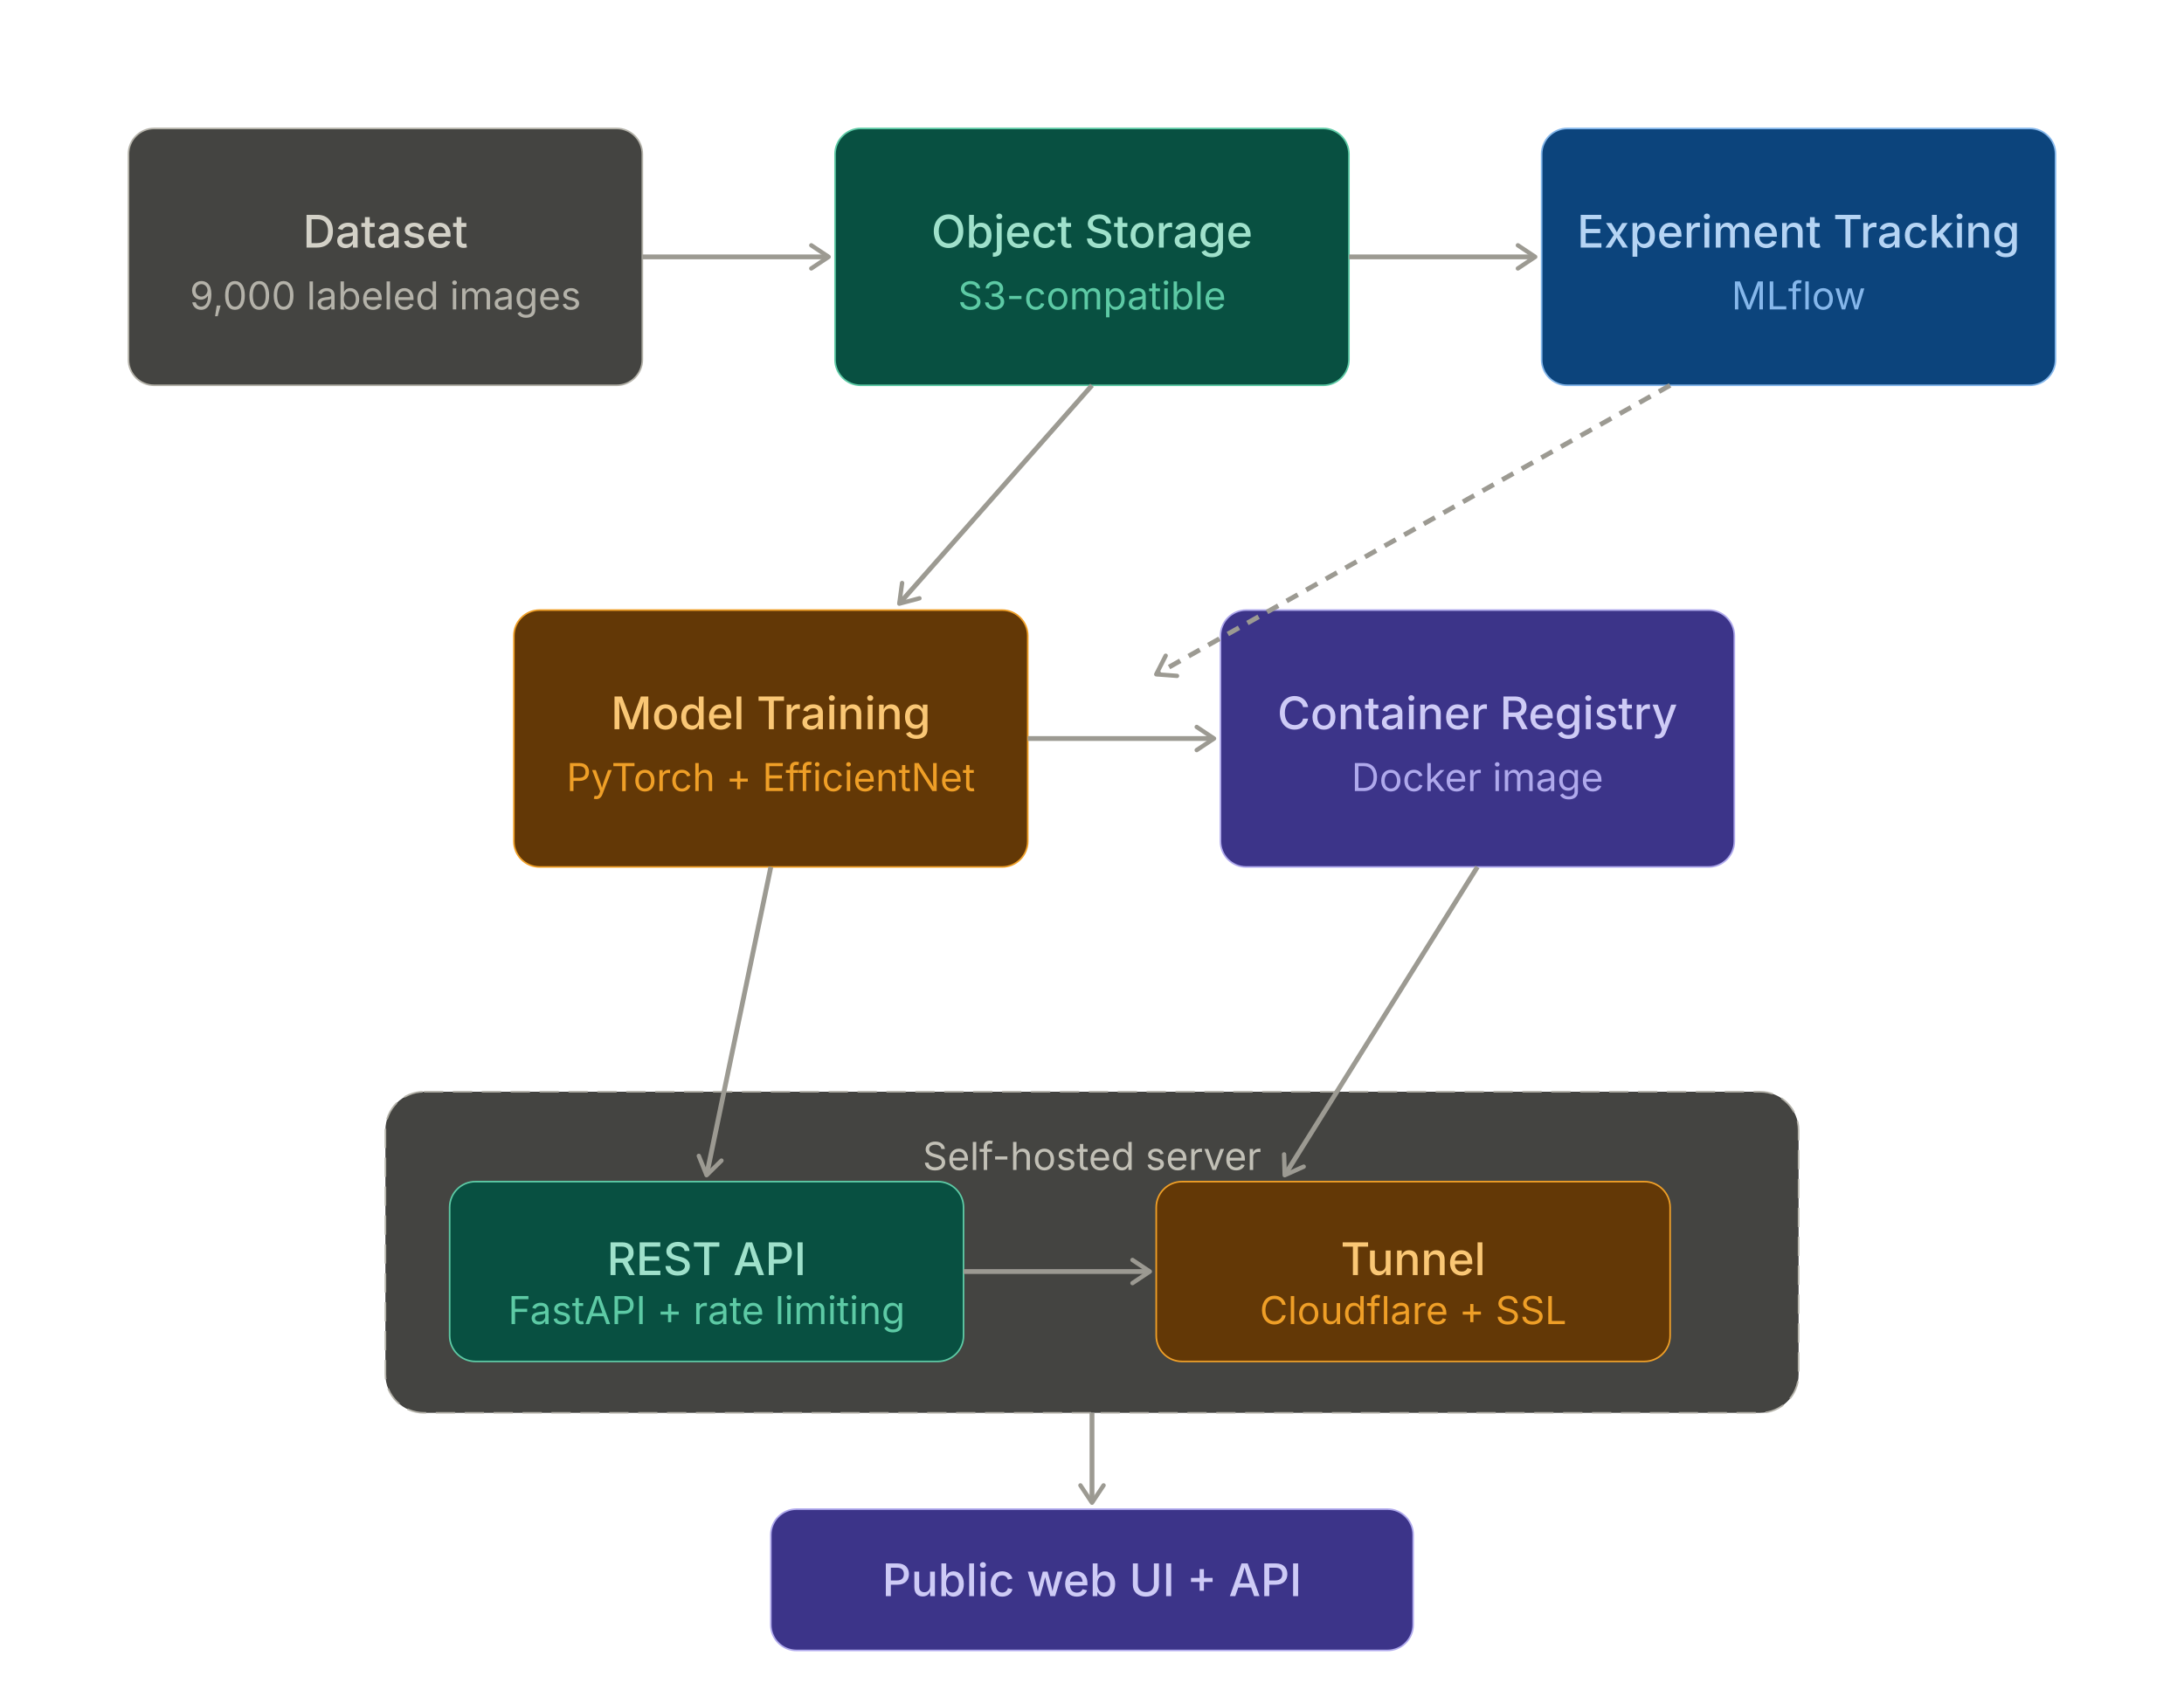
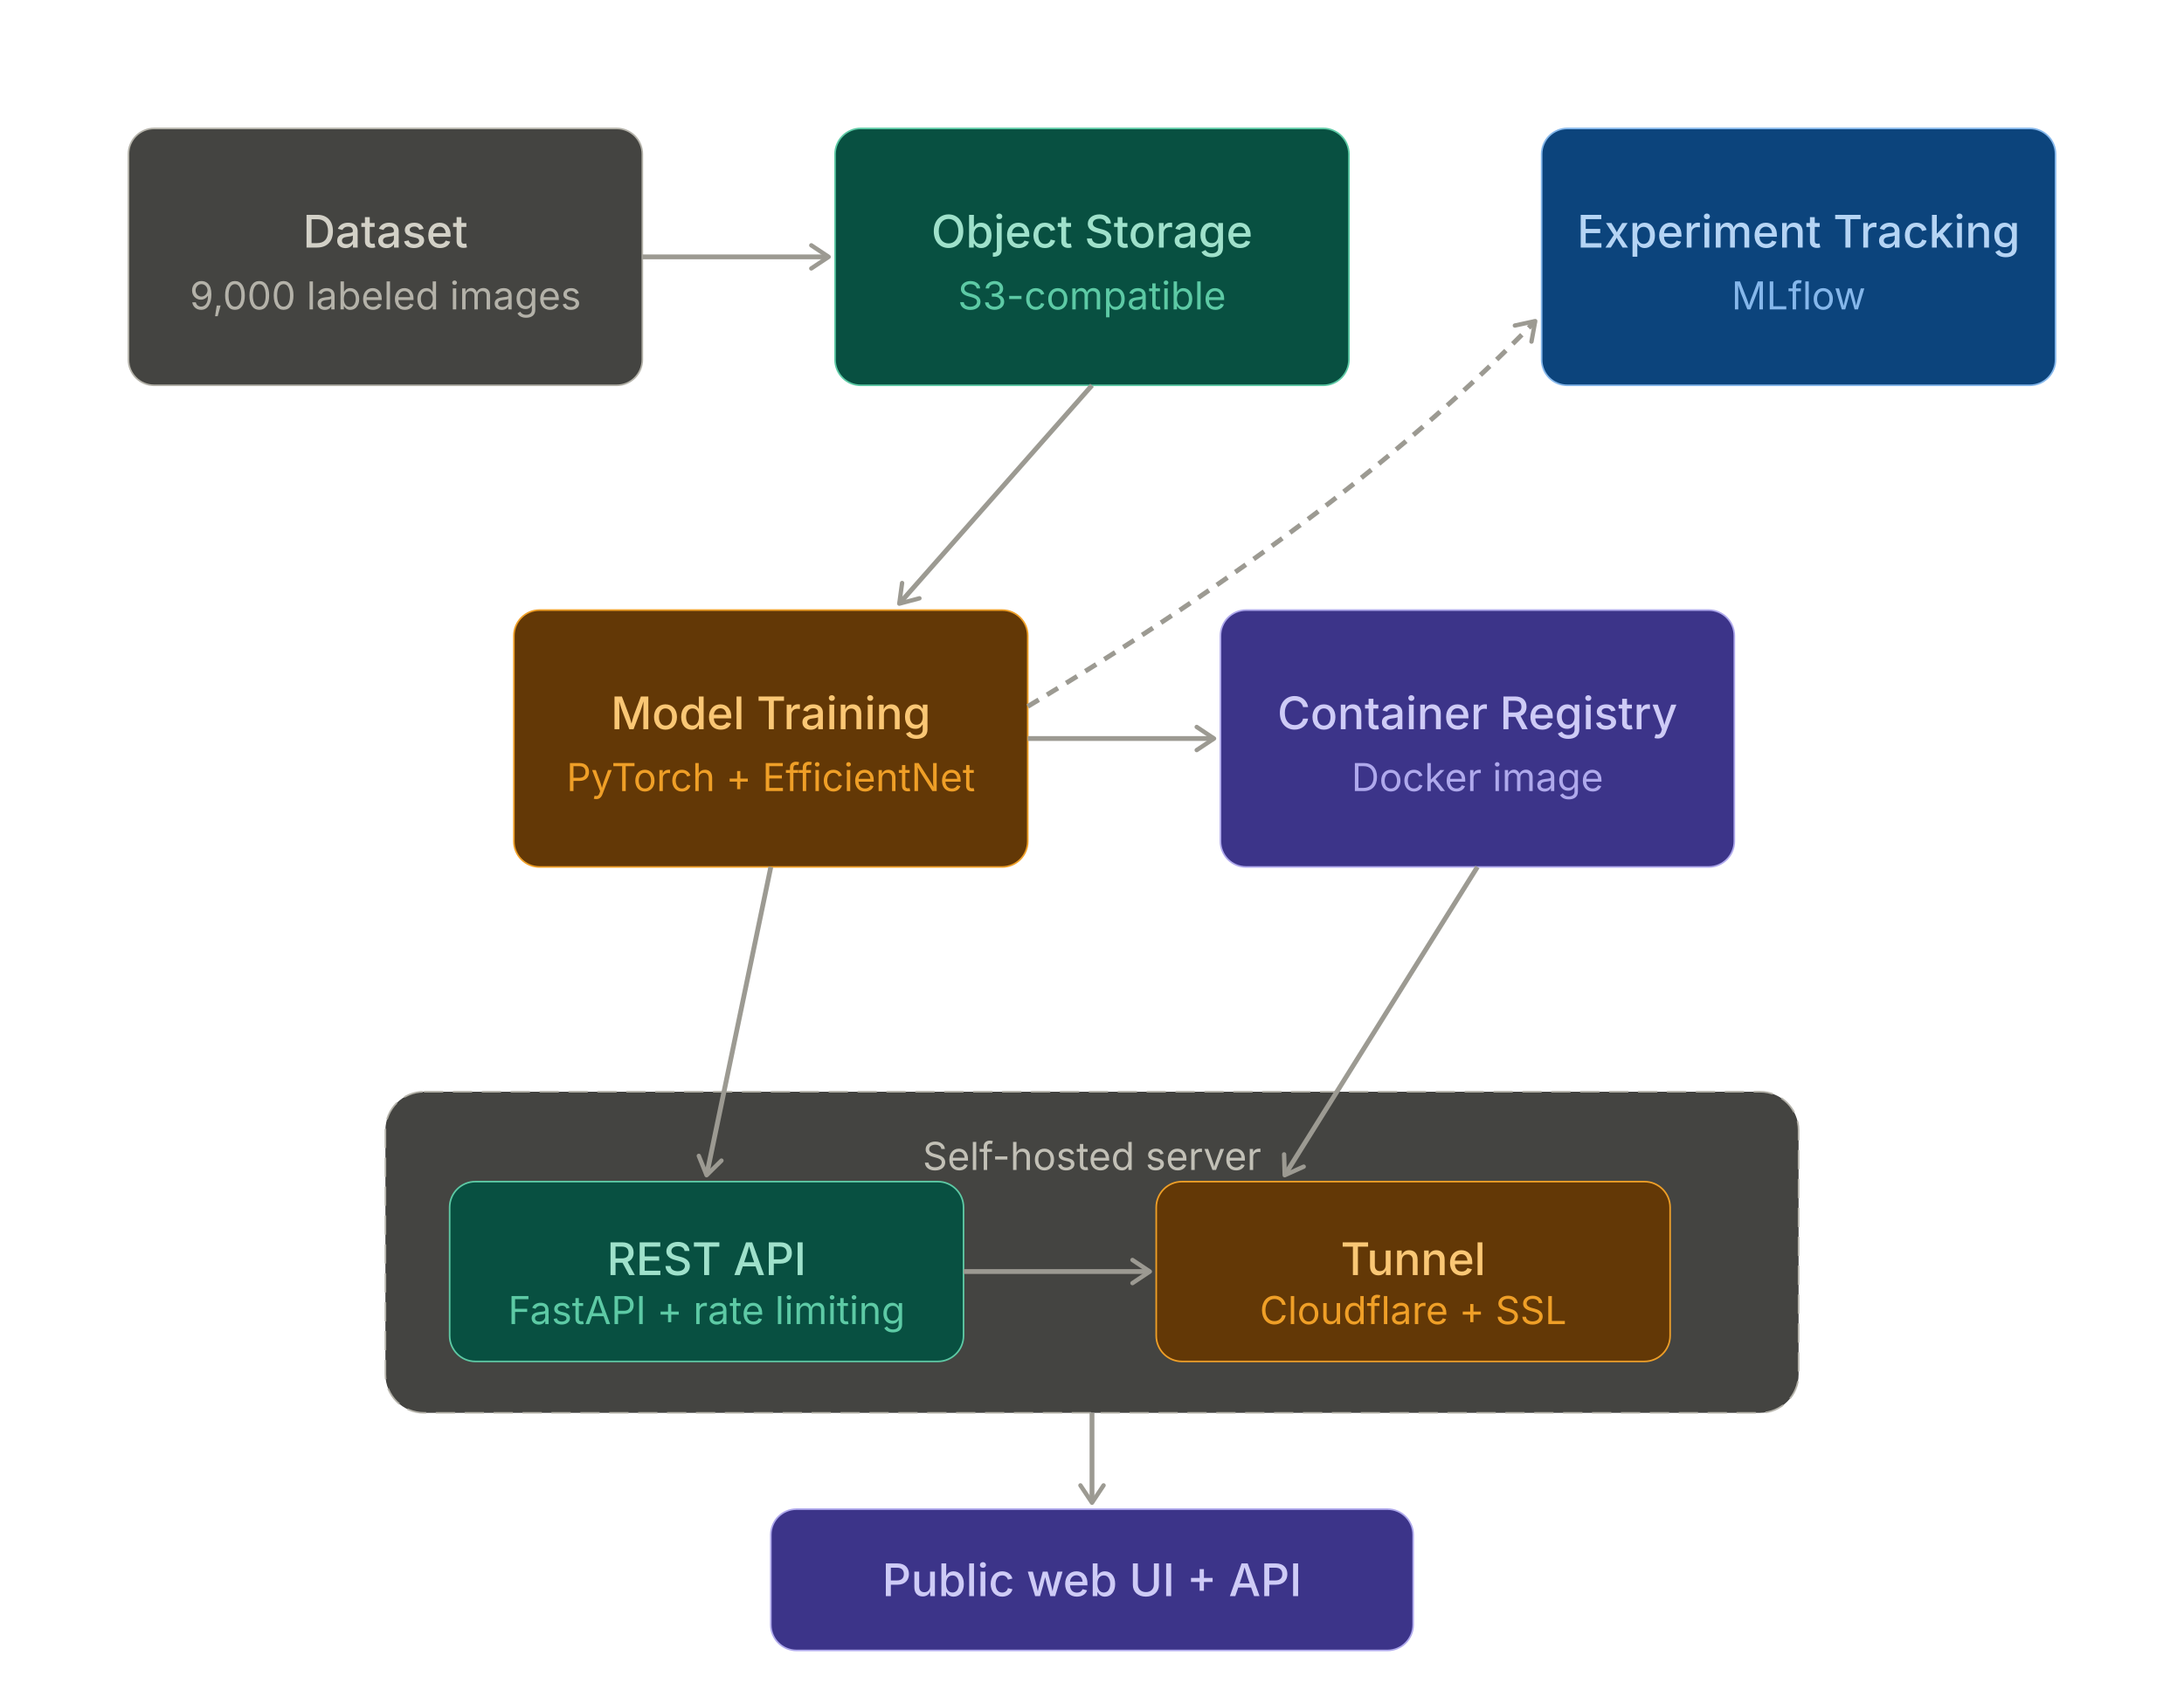
<svg xmlns="http://www.w3.org/2000/svg" width="100%" viewBox="0 0 680 524" role="img" style="">
  <defs>
    <marker id="arrow" viewBox="0 0 10 10" refX="8" refY="5" markerWidth="6" markerHeight="6" orient="auto-start-reverse">
      <path d="M2 1L8 5L2 9" fill="none" stroke="context-stroke" stroke-width="1.5" stroke-linecap="round" stroke-linejoin="round" />
    </marker>
  </defs>
  <g style="fill:rgb(0, 0, 0);stroke:none;color:rgb(255, 255, 255);stroke-width:1px;stroke-linecap:butt;stroke-linejoin:miter;opacity:1;font-family:&quot;Anthropic Sans&quot;, -apple-system, &quot;system-ui&quot;, &quot;Segoe UI&quot;, sans-serif;font-size:16px;font-weight:400;text-anchor:start;dominant-baseline:auto">
    <rect x="40" y="40" width="160" height="80" rx="8" stroke-width="0.5" style="fill:rgb(68, 68, 65);stroke:rgb(180, 178, 169);color:rgb(255, 255, 255);stroke-width:0.5px;stroke-linecap:butt;stroke-linejoin:miter;opacity:1;font-family:&quot;Anthropic Sans&quot;, -apple-system, &quot;system-ui&quot;, &quot;Segoe UI&quot;, sans-serif;font-size:16px;font-weight:400;text-anchor:start;dominant-baseline:auto" />
    <text x="120" y="72" text-anchor="middle" dominant-baseline="central" style="fill:rgb(211, 209, 199);stroke:none;color:rgb(255, 255, 255);stroke-width:1px;stroke-linecap:butt;stroke-linejoin:miter;opacity:1;font-family:&quot;Anthropic Sans&quot;, -apple-system, &quot;system-ui&quot;, &quot;Segoe UI&quot;, sans-serif;font-size:14px;font-weight:500;text-anchor:middle;dominant-baseline:central">Dataset</text>
    <text x="120" y="92" text-anchor="middle" dominant-baseline="central" style="fill:rgb(180, 178, 169);stroke:none;color:rgb(255, 255, 255);stroke-width:1px;stroke-linecap:butt;stroke-linejoin:miter;opacity:1;font-family:&quot;Anthropic Sans&quot;, -apple-system, &quot;system-ui&quot;, &quot;Segoe UI&quot;, sans-serif;font-size:12px;font-weight:400;text-anchor:middle;dominant-baseline:central">9,000 labeled images</text>
  </g>
  <g style="fill:rgb(0, 0, 0);stroke:none;color:rgb(255, 255, 255);stroke-width:1px;stroke-linecap:butt;stroke-linejoin:miter;opacity:1;font-family:&quot;Anthropic Sans&quot;, -apple-system, &quot;system-ui&quot;, &quot;Segoe UI&quot;, sans-serif;font-size:16px;font-weight:400;text-anchor:start;dominant-baseline:auto">
    <rect x="260" y="40" width="160" height="80" rx="8" stroke-width="0.5" style="fill:rgb(8, 80, 65);stroke:rgb(93, 202, 165);color:rgb(255, 255, 255);stroke-width:0.5px;stroke-linecap:butt;stroke-linejoin:miter;opacity:1;font-family:&quot;Anthropic Sans&quot;, -apple-system, &quot;system-ui&quot;, &quot;Segoe UI&quot;, sans-serif;font-size:16px;font-weight:400;text-anchor:start;dominant-baseline:auto" />
    <text x="340" y="72" text-anchor="middle" dominant-baseline="central" style="fill:rgb(159, 225, 203);stroke:none;color:rgb(255, 255, 255);stroke-width:1px;stroke-linecap:butt;stroke-linejoin:miter;opacity:1;font-family:&quot;Anthropic Sans&quot;, -apple-system, &quot;system-ui&quot;, &quot;Segoe UI&quot;, sans-serif;font-size:14px;font-weight:500;text-anchor:middle;dominant-baseline:central">Object Storage</text>
    <text x="340" y="92" text-anchor="middle" dominant-baseline="central" style="fill:rgb(93, 202, 165);stroke:none;color:rgb(255, 255, 255);stroke-width:1px;stroke-linecap:butt;stroke-linejoin:miter;opacity:1;font-family:&quot;Anthropic Sans&quot;, -apple-system, &quot;system-ui&quot;, &quot;Segoe UI&quot;, sans-serif;font-size:12px;font-weight:400;text-anchor:middle;dominant-baseline:central">S3-compatible</text>
  </g>
  <g style="fill:rgb(0, 0, 0);stroke:none;color:rgb(255, 255, 255);stroke-width:1px;stroke-linecap:butt;stroke-linejoin:miter;opacity:1;font-family:&quot;Anthropic Sans&quot;, -apple-system, &quot;system-ui&quot;, &quot;Segoe UI&quot;, sans-serif;font-size:16px;font-weight:400;text-anchor:start;dominant-baseline:auto">
    <rect x="480" y="40" width="160" height="80" rx="8" stroke-width="0.5" style="fill:rgb(12, 68, 124);stroke:rgb(133, 183, 235);color:rgb(255, 255, 255);stroke-width:0.5px;stroke-linecap:butt;stroke-linejoin:miter;opacity:1;font-family:&quot;Anthropic Sans&quot;, -apple-system, &quot;system-ui&quot;, &quot;Segoe UI&quot;, sans-serif;font-size:16px;font-weight:400;text-anchor:start;dominant-baseline:auto" />
    <text x="560" y="72" text-anchor="middle" dominant-baseline="central" style="fill:rgb(181, 212, 244);stroke:none;color:rgb(255, 255, 255);stroke-width:1px;stroke-linecap:butt;stroke-linejoin:miter;opacity:1;font-family:&quot;Anthropic Sans&quot;, -apple-system, &quot;system-ui&quot;, &quot;Segoe UI&quot;, sans-serif;font-size:14px;font-weight:500;text-anchor:middle;dominant-baseline:central">Experiment Tracking</text>
    <text x="560" y="92" text-anchor="middle" dominant-baseline="central" style="fill:rgb(133, 183, 235);stroke:none;color:rgb(255, 255, 255);stroke-width:1px;stroke-linecap:butt;stroke-linejoin:miter;opacity:1;font-family:&quot;Anthropic Sans&quot;, -apple-system, &quot;system-ui&quot;, &quot;Segoe UI&quot;, sans-serif;font-size:12px;font-weight:400;text-anchor:middle;dominant-baseline:central">MLflow</text>
  </g>
  <line x1="200" y1="80" x2="258" y2="80" marker-end="url(#arrow)" stroke="#888780" style="fill:none;stroke:rgb(156, 154, 146);color:rgb(255, 255, 255);stroke-width:1.5px;stroke-linecap:butt;stroke-linejoin:miter;opacity:1;font-family:&quot;Anthropic Sans&quot;, -apple-system, &quot;system-ui&quot;, &quot;Segoe UI&quot;, sans-serif;font-size:16px;font-weight:400;text-anchor:start;dominant-baseline:auto" />
-   <line x1="420" y1="80" x2="478" y2="80" marker-end="url(#arrow)" stroke="#888780" style="fill:none;stroke:rgb(156, 154, 146);color:rgb(255, 255, 255);stroke-width:1.5px;stroke-linecap:butt;stroke-linejoin:miter;opacity:1;font-family:&quot;Anthropic Sans&quot;, -apple-system, &quot;system-ui&quot;, &quot;Segoe UI&quot;, sans-serif;font-size:16px;font-weight:400;text-anchor:start;dominant-baseline:auto" />
  <g style="fill:rgb(0, 0, 0);stroke:none;color:rgb(255, 255, 255);stroke-width:1px;stroke-linecap:butt;stroke-linejoin:miter;opacity:1;font-family:&quot;Anthropic Sans&quot;, -apple-system, &quot;system-ui&quot;, &quot;Segoe UI&quot;, sans-serif;font-size:16px;font-weight:400;text-anchor:start;dominant-baseline:auto">
    <rect x="160" y="190" width="160" height="80" rx="8" stroke-width="0.5" style="fill:rgb(99, 56, 6);stroke:rgb(239, 159, 39);color:rgb(255, 255, 255);stroke-width:0.5px;stroke-linecap:butt;stroke-linejoin:miter;opacity:1;font-family:&quot;Anthropic Sans&quot;, -apple-system, &quot;system-ui&quot;, &quot;Segoe UI&quot;, sans-serif;font-size:16px;font-weight:400;text-anchor:start;dominant-baseline:auto" />
    <text x="240" y="222" text-anchor="middle" dominant-baseline="central" style="fill:rgb(250, 199, 117);stroke:none;color:rgb(255, 255, 255);stroke-width:1px;stroke-linecap:butt;stroke-linejoin:miter;opacity:1;font-family:&quot;Anthropic Sans&quot;, -apple-system, &quot;system-ui&quot;, &quot;Segoe UI&quot;, sans-serif;font-size:14px;font-weight:500;text-anchor:middle;dominant-baseline:central">Model Training</text>
    <text x="240" y="242" text-anchor="middle" dominant-baseline="central" style="fill:rgb(239, 159, 39);stroke:none;color:rgb(255, 255, 255);stroke-width:1px;stroke-linecap:butt;stroke-linejoin:miter;opacity:1;font-family:&quot;Anthropic Sans&quot;, -apple-system, &quot;system-ui&quot;, &quot;Segoe UI&quot;, sans-serif;font-size:12px;font-weight:400;text-anchor:middle;dominant-baseline:central">PyTorch + EfficientNet</text>
  </g>
  <g style="fill:rgb(0, 0, 0);stroke:none;color:rgb(255, 255, 255);stroke-width:1px;stroke-linecap:butt;stroke-linejoin:miter;opacity:1;font-family:&quot;Anthropic Sans&quot;, -apple-system, &quot;system-ui&quot;, &quot;Segoe UI&quot;, sans-serif;font-size:16px;font-weight:400;text-anchor:start;dominant-baseline:auto">
    <rect x="380" y="190" width="160" height="80" rx="8" stroke-width="0.5" style="fill:rgb(60, 52, 137);stroke:rgb(175, 169, 236);color:rgb(255, 255, 255);stroke-width:0.5px;stroke-linecap:butt;stroke-linejoin:miter;opacity:1;font-family:&quot;Anthropic Sans&quot;, -apple-system, &quot;system-ui&quot;, &quot;Segoe UI&quot;, sans-serif;font-size:16px;font-weight:400;text-anchor:start;dominant-baseline:auto" />
    <text x="460" y="222" text-anchor="middle" dominant-baseline="central" style="fill:rgb(206, 203, 246);stroke:none;color:rgb(255, 255, 255);stroke-width:1px;stroke-linecap:butt;stroke-linejoin:miter;opacity:1;font-family:&quot;Anthropic Sans&quot;, -apple-system, &quot;system-ui&quot;, &quot;Segoe UI&quot;, sans-serif;font-size:14px;font-weight:500;text-anchor:middle;dominant-baseline:central">Container Registry</text>
    <text x="460" y="242" text-anchor="middle" dominant-baseline="central" style="fill:rgb(175, 169, 236);stroke:none;color:rgb(255, 255, 255);stroke-width:1px;stroke-linecap:butt;stroke-linejoin:miter;opacity:1;font-family:&quot;Anthropic Sans&quot;, -apple-system, &quot;system-ui&quot;, &quot;Segoe UI&quot;, sans-serif;font-size:12px;font-weight:400;text-anchor:middle;dominant-baseline:central">Docker image</text>
  </g>
  <line x1="340" y1="120" x2="280" y2="188" marker-end="url(#arrow)" stroke="#888780" style="fill:none;stroke:rgb(156, 154, 146);color:rgb(255, 255, 255);stroke-width:1.5px;stroke-linecap:butt;stroke-linejoin:miter;opacity:1;font-family:&quot;Anthropic Sans&quot;, -apple-system, &quot;system-ui&quot;, &quot;Segoe UI&quot;, sans-serif;font-size:16px;font-weight:400;text-anchor:start;dominant-baseline:auto" />
-   <line x1="520" y1="120" x2="360" y2="210" marker-end="url(#arrow)" stroke="#888780" stroke-dasharray="4 3" style="fill:none;stroke:rgb(156, 154, 146);color:rgb(255, 255, 255);stroke-width:1.5px;stroke-dasharray:4px, 3px;stroke-linecap:butt;stroke-linejoin:miter;opacity:1;font-family:&quot;Anthropic Sans&quot;, -apple-system, &quot;system-ui&quot;, &quot;Segoe UI&quot;, sans-serif;font-size:16px;font-weight:400;text-anchor:start;dominant-baseline:auto" />
+   <path d="M320 220 Q420 160 478 100" fill="none" marker-end="url(#arrow)" stroke="#888780" stroke-dasharray="4 3" style="fill:none;stroke:rgb(156, 154, 146);color:rgb(255, 255, 255);stroke-width:1.5px;stroke-dasharray:4px, 3px;stroke-linecap:butt;stroke-linejoin:miter;opacity:1;font-family:&quot;Anthropic Sans&quot;, -apple-system, &quot;system-ui&quot;, &quot;Segoe UI&quot;, sans-serif;font-size:16px;font-weight:400;text-anchor:start;dominant-baseline:auto" />
  <line x1="320" y1="230" x2="378" y2="230" marker-end="url(#arrow)" stroke="#888780" style="fill:none;stroke:rgb(156, 154, 146);color:rgb(255, 255, 255);stroke-width:1.5px;stroke-linecap:butt;stroke-linejoin:miter;opacity:1;font-family:&quot;Anthropic Sans&quot;, -apple-system, &quot;system-ui&quot;, &quot;Segoe UI&quot;, sans-serif;font-size:16px;font-weight:400;text-anchor:start;dominant-baseline:auto" />
  <g style="fill:rgb(0, 0, 0);stroke:none;color:rgb(255, 255, 255);stroke-width:1px;stroke-linecap:butt;stroke-linejoin:miter;opacity:1;font-family:&quot;Anthropic Sans&quot;, -apple-system, &quot;system-ui&quot;, &quot;Segoe UI&quot;, sans-serif;font-size:16px;font-weight:400;text-anchor:start;dominant-baseline:auto">
    <rect x="120" y="340" width="440" height="100" rx="12" stroke-width="0.5" stroke-dasharray="6 3" style="fill:rgb(68, 68, 65);stroke:rgb(180, 178, 169);color:rgb(255, 255, 255);stroke-width:0.5px;stroke-dasharray:6px, 3px;stroke-linecap:butt;stroke-linejoin:miter;opacity:1;font-family:&quot;Anthropic Sans&quot;, -apple-system, &quot;system-ui&quot;, &quot;Segoe UI&quot;, sans-serif;font-size:16px;font-weight:400;text-anchor:start;dominant-baseline:auto" />
  </g>
  <text x="340" y="360" text-anchor="middle" dominant-baseline="central" style="fill:rgb(194, 192, 182);stroke:none;color:rgb(255, 255, 255);stroke-width:1px;stroke-linecap:butt;stroke-linejoin:miter;opacity:1;font-family:&quot;Anthropic Sans&quot;, -apple-system, &quot;system-ui&quot;, &quot;Segoe UI&quot;, sans-serif;font-size:12px;font-weight:400;text-anchor:middle;dominant-baseline:central">Self-hosted server</text>
  <g style="fill:rgb(0, 0, 0);stroke:none;color:rgb(255, 255, 255);stroke-width:1px;stroke-linecap:butt;stroke-linejoin:miter;opacity:1;font-family:&quot;Anthropic Sans&quot;, -apple-system, &quot;system-ui&quot;, &quot;Segoe UI&quot;, sans-serif;font-size:16px;font-weight:400;text-anchor:start;dominant-baseline:auto">
    <rect x="140" y="368" width="160" height="56" rx="8" stroke-width="0.5" style="fill:rgb(8, 80, 65);stroke:rgb(93, 202, 165);color:rgb(255, 255, 255);stroke-width:0.5px;stroke-linecap:butt;stroke-linejoin:miter;opacity:1;font-family:&quot;Anthropic Sans&quot;, -apple-system, &quot;system-ui&quot;, &quot;Segoe UI&quot;, sans-serif;font-size:16px;font-weight:400;text-anchor:start;dominant-baseline:auto" />
    <text x="220" y="392" text-anchor="middle" dominant-baseline="central" style="fill:rgb(159, 225, 203);stroke:none;color:rgb(255, 255, 255);stroke-width:1px;stroke-linecap:butt;stroke-linejoin:miter;opacity:1;font-family:&quot;Anthropic Sans&quot;, -apple-system, &quot;system-ui&quot;, &quot;Segoe UI&quot;, sans-serif;font-size:14px;font-weight:500;text-anchor:middle;dominant-baseline:central">REST API</text>
    <text x="220" y="408" text-anchor="middle" dominant-baseline="central" style="fill:rgb(93, 202, 165);stroke:none;color:rgb(255, 255, 255);stroke-width:1px;stroke-linecap:butt;stroke-linejoin:miter;opacity:1;font-family:&quot;Anthropic Sans&quot;, -apple-system, &quot;system-ui&quot;, &quot;Segoe UI&quot;, sans-serif;font-size:12px;font-weight:400;text-anchor:middle;dominant-baseline:central">FastAPI + rate limiting</text>
  </g>
  <g style="fill:rgb(0, 0, 0);stroke:none;color:rgb(255, 255, 255);stroke-width:1px;stroke-linecap:butt;stroke-linejoin:miter;opacity:1;font-family:&quot;Anthropic Sans&quot;, -apple-system, &quot;system-ui&quot;, &quot;Segoe UI&quot;, sans-serif;font-size:16px;font-weight:400;text-anchor:start;dominant-baseline:auto">
    <rect x="360" y="368" width="160" height="56" rx="8" stroke-width="0.5" style="fill:rgb(99, 56, 6);stroke:rgb(239, 159, 39);color:rgb(255, 255, 255);stroke-width:0.5px;stroke-linecap:butt;stroke-linejoin:miter;opacity:1;font-family:&quot;Anthropic Sans&quot;, -apple-system, &quot;system-ui&quot;, &quot;Segoe UI&quot;, sans-serif;font-size:16px;font-weight:400;text-anchor:start;dominant-baseline:auto" />
    <text x="440" y="392" text-anchor="middle" dominant-baseline="central" style="fill:rgb(250, 199, 117);stroke:none;color:rgb(255, 255, 255);stroke-width:1px;stroke-linecap:butt;stroke-linejoin:miter;opacity:1;font-family:&quot;Anthropic Sans&quot;, -apple-system, &quot;system-ui&quot;, &quot;Segoe UI&quot;, sans-serif;font-size:14px;font-weight:500;text-anchor:middle;dominant-baseline:central">Tunnel</text>
    <text x="440" y="408" text-anchor="middle" dominant-baseline="central" style="fill:rgb(239, 159, 39);stroke:none;color:rgb(255, 255, 255);stroke-width:1px;stroke-linecap:butt;stroke-linejoin:miter;opacity:1;font-family:&quot;Anthropic Sans&quot;, -apple-system, &quot;system-ui&quot;, &quot;Segoe UI&quot;, sans-serif;font-size:12px;font-weight:400;text-anchor:middle;dominant-baseline:central">Cloudflare + SSL</text>
  </g>
  <line x1="460" y1="270" x2="400" y2="366" marker-end="url(#arrow)" stroke="#888780" style="fill:none;stroke:rgb(156, 154, 146);color:rgb(255, 255, 255);stroke-width:1.5px;stroke-linecap:butt;stroke-linejoin:miter;opacity:1;font-family:&quot;Anthropic Sans&quot;, -apple-system, &quot;system-ui&quot;, &quot;Segoe UI&quot;, sans-serif;font-size:16px;font-weight:400;text-anchor:start;dominant-baseline:auto" />
  <line x1="240" y1="270" x2="220" y2="366" marker-end="url(#arrow)" stroke="#888780" style="fill:none;stroke:rgb(156, 154, 146);color:rgb(255, 255, 255);stroke-width:1.5px;stroke-linecap:butt;stroke-linejoin:miter;opacity:1;font-family:&quot;Anthropic Sans&quot;, -apple-system, &quot;system-ui&quot;, &quot;Segoe UI&quot;, sans-serif;font-size:16px;font-weight:400;text-anchor:start;dominant-baseline:auto" />
  <line x1="300" y1="396" x2="358" y2="396" marker-end="url(#arrow)" stroke="#888780" style="fill:none;stroke:rgb(156, 154, 146);color:rgb(255, 255, 255);stroke-width:1.5px;stroke-linecap:butt;stroke-linejoin:miter;opacity:1;font-family:&quot;Anthropic Sans&quot;, -apple-system, &quot;system-ui&quot;, &quot;Segoe UI&quot;, sans-serif;font-size:16px;font-weight:400;text-anchor:start;dominant-baseline:auto" />
  <g style="fill:rgb(0, 0, 0);stroke:none;color:rgb(255, 255, 255);stroke-width:1px;stroke-linecap:butt;stroke-linejoin:miter;opacity:1;font-family:&quot;Anthropic Sans&quot;, -apple-system, &quot;system-ui&quot;, &quot;Segoe UI&quot;, sans-serif;font-size:16px;font-weight:400;text-anchor:start;dominant-baseline:auto">
    <rect x="240" y="470" width="200" height="44" rx="8" stroke-width="0.5" style="fill:rgb(60, 52, 137);stroke:rgb(175, 169, 236);color:rgb(255, 255, 255);stroke-width:0.5px;stroke-linecap:butt;stroke-linejoin:miter;opacity:1;font-family:&quot;Anthropic Sans&quot;, -apple-system, &quot;system-ui&quot;, &quot;Segoe UI&quot;, sans-serif;font-size:16px;font-weight:400;text-anchor:start;dominant-baseline:auto" />
    <text x="340" y="492" text-anchor="middle" dominant-baseline="central" style="fill:rgb(206, 203, 246);stroke:none;color:rgb(255, 255, 255);stroke-width:1px;stroke-linecap:butt;stroke-linejoin:miter;opacity:1;font-family:&quot;Anthropic Sans&quot;, -apple-system, &quot;system-ui&quot;, &quot;Segoe UI&quot;, sans-serif;font-size:14px;font-weight:500;text-anchor:middle;dominant-baseline:central">Public web UI + API</text>
  </g>
  <line x1="340" y1="440" x2="340" y2="468" marker-end="url(#arrow)" stroke="#888780" style="fill:none;stroke:rgb(156, 154, 146);color:rgb(255, 255, 255);stroke-width:1.5px;stroke-linecap:butt;stroke-linejoin:miter;opacity:1;font-family:&quot;Anthropic Sans&quot;, -apple-system, &quot;system-ui&quot;, &quot;Segoe UI&quot;, sans-serif;font-size:16px;font-weight:400;text-anchor:start;dominant-baseline:auto" />
</svg>
